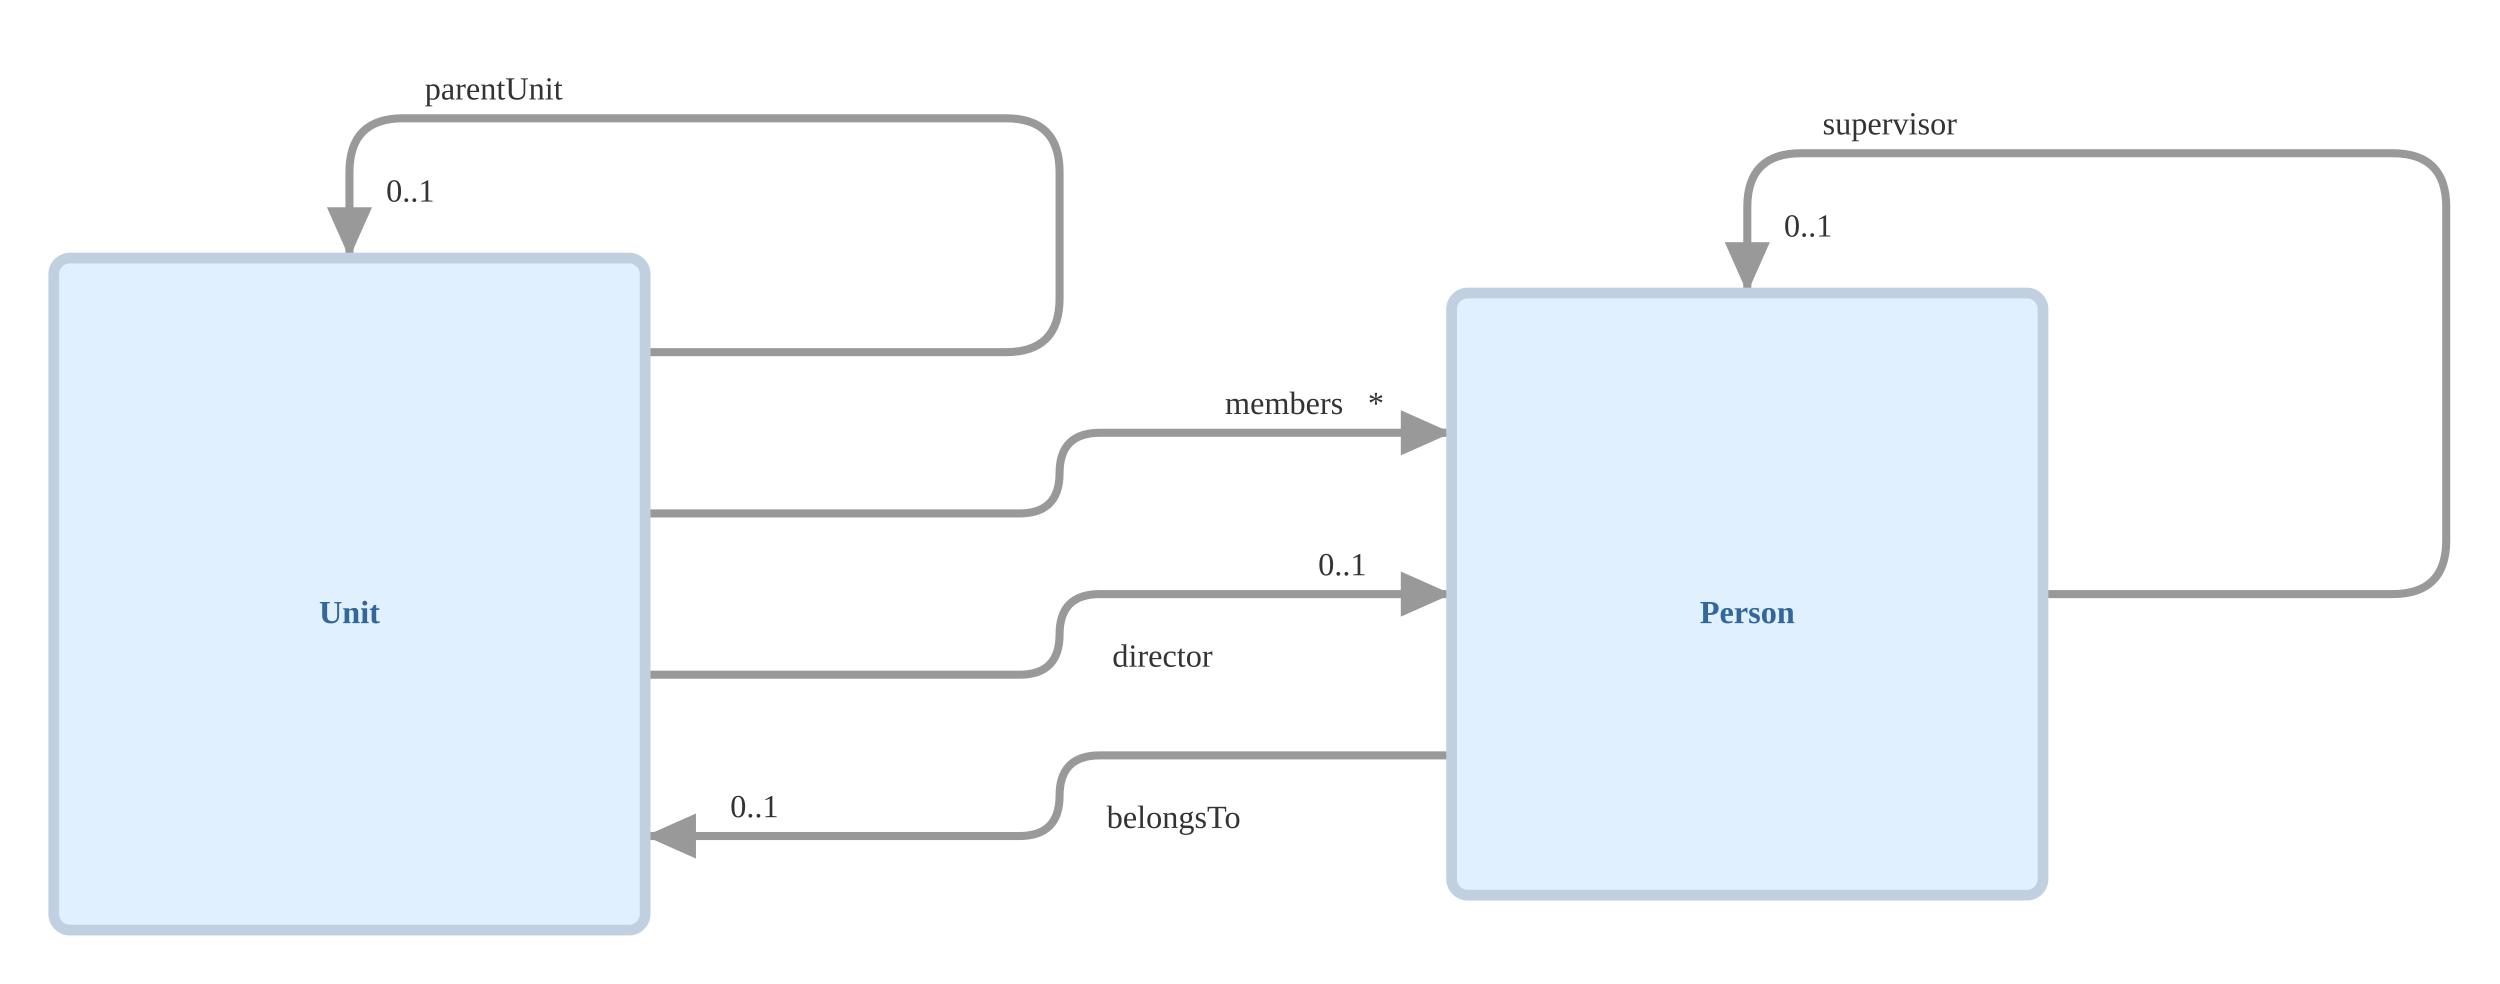
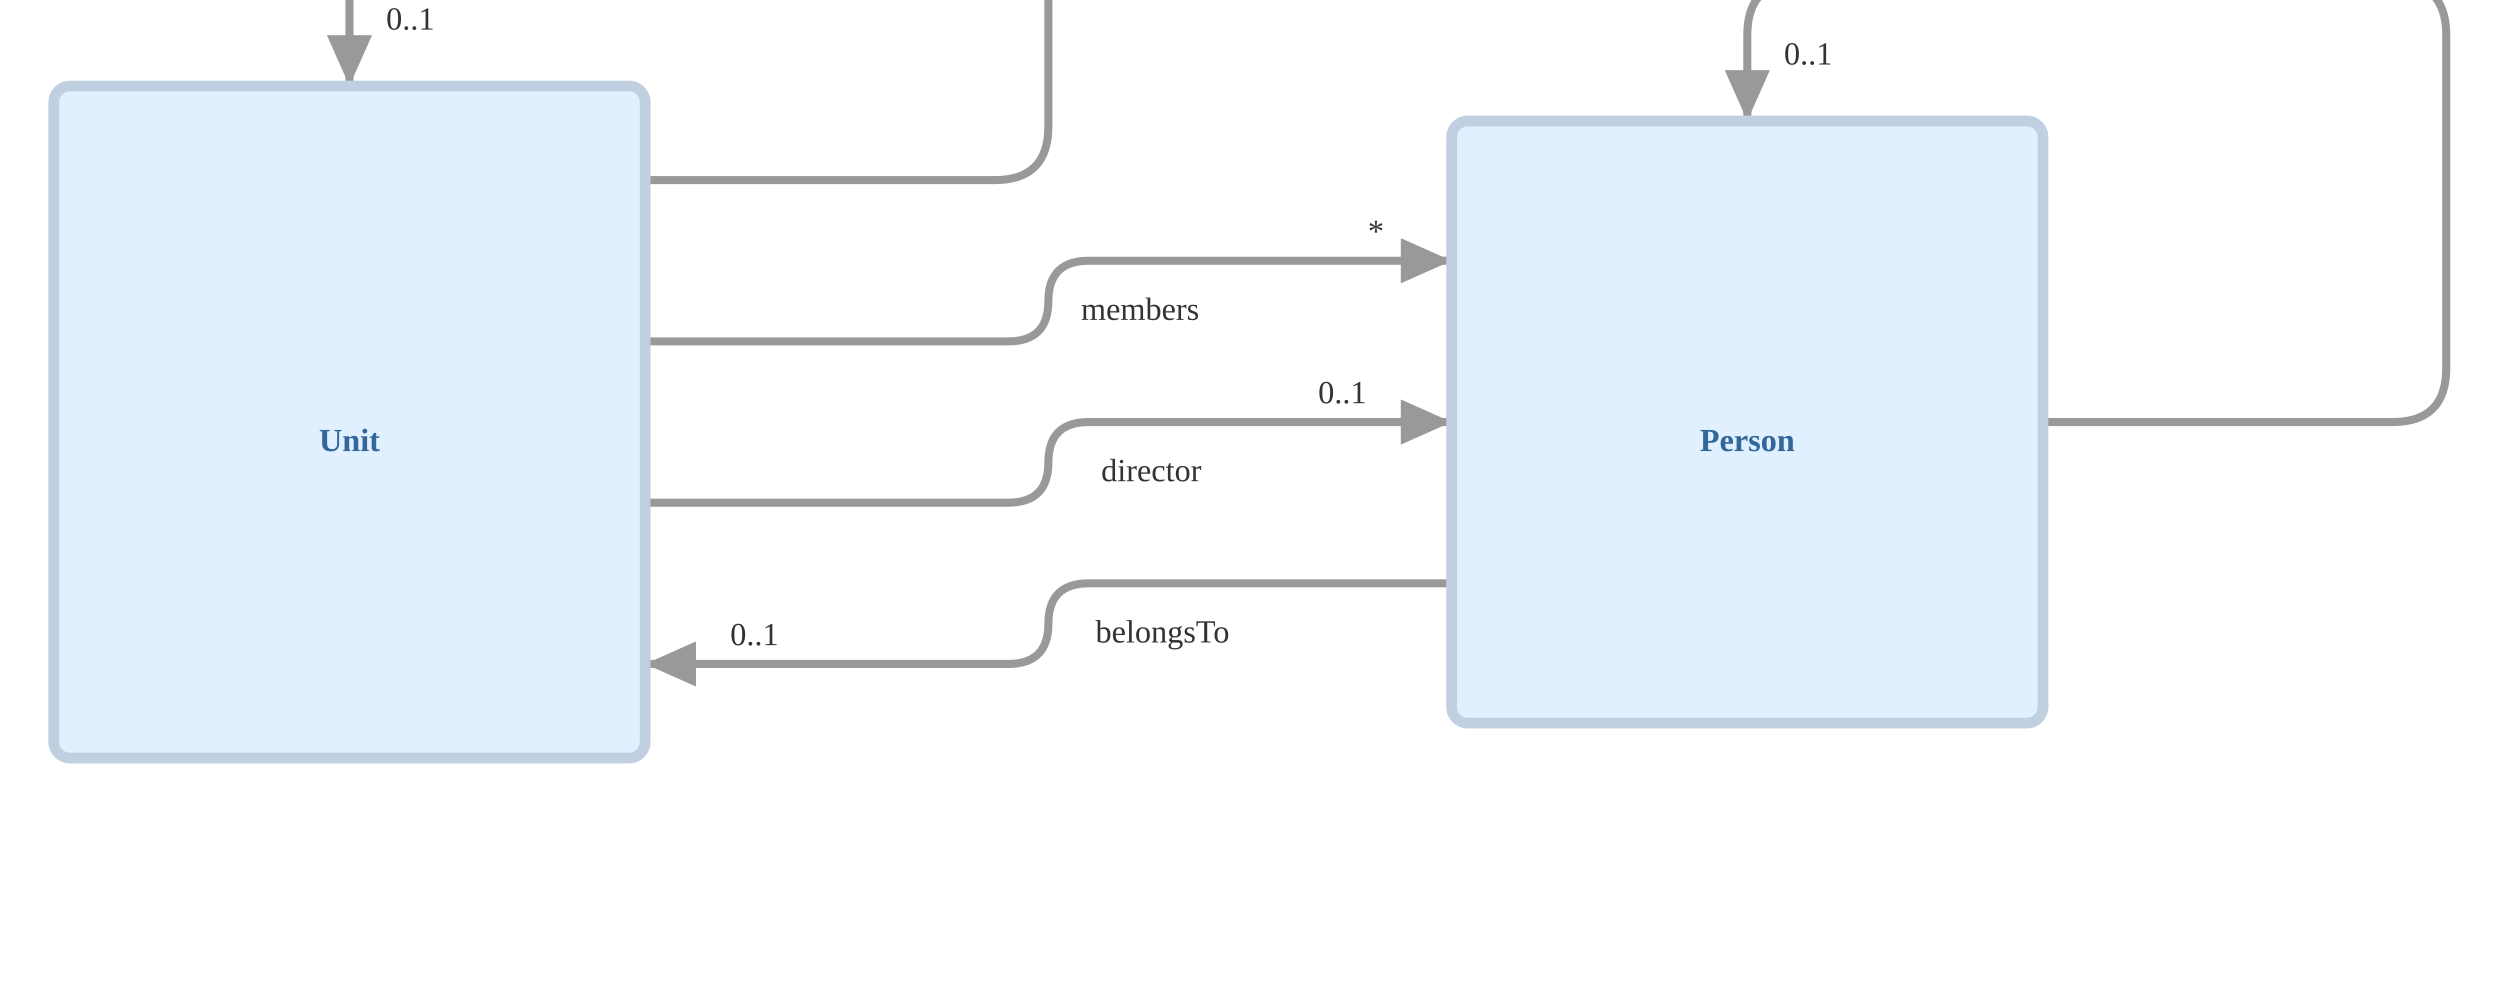
<svg xmlns="http://www.w3.org/2000/svg" viewBox="20 8 930 366" width="930" height="366">
  <defs>
    <style>
.gradia-3167da4d { fill: none; stroke: var(--gradia-color-edge-line, #999999); stroke-width: 3 }
.gradia-6c7500cd { fill: var(--gradia-color-edge-line, #999999) }
.gradia-874272fb { font-family: var(--gradia-font-family, 'Helvetica'), ui-sans-serif, -apple-system, Helvetica, Arial, sans-serif; font-size: var(--gradia-size-font-edge, 16px); fill: var(--gradia-color-edge-name, #333333); stroke: var(--gradia-color-edge-halo, #ffffff); stroke-width: 4.5; paint-order: stroke; stroke-linejoin: round }
.gradia-88d12a47 { font-family: var(--gradia-font-family, 'Helvetica'), ui-sans-serif, -apple-system, Helvetica, Arial, sans-serif; font-size: var(--gradia-size-font-edge, 16px); text-anchor: end; fill: var(--gradia-color-edge-name, #333333); stroke: var(--gradia-color-edge-halo, #ffffff); stroke-width: 4.5; paint-order: stroke; stroke-linejoin: round }
.gradia-17299245 { font-family: var(--gradia-font-family, 'Helvetica'), ui-sans-serif, -apple-system, Helvetica, Arial, sans-serif; font-size: var(--gradia-size-font-edge, 16px); text-anchor: middle; fill: var(--gradia-color-edge-name, #333333); stroke: var(--gradia-color-edge-halo, #ffffff); stroke-width: 4.5; paint-order: stroke; stroke-linejoin: round }
.gradia-a09eb644 { font-family: var(--gradia-font-family, 'Helvetica'), ui-sans-serif, -apple-system, Helvetica, Arial, sans-serif; font-size: var(--gradia-size-font-arity, 16px); text-anchor: middle; fill: var(--gradia-color-edge-arity, #333333); stroke: var(--gradia-color-edge-halo, #ffffff); stroke-width: 4.5; paint-order: stroke; stroke-linejoin: round }
.gradia-c318c042 { fill: var(--gradia-color-node-regular-box, #e0f0ff); stroke: var(--gradia-color-node-regular-border, #c0d0e0); stroke-width: 4 }
+ .gradia-d356e2cb { fill: none; stroke: var(--gradia-color-node-regular-name, #336699); stroke-width: 2.5; stroke-linecap: round; stroke-linejoin: round }
.gradia-f36ab1ca { font-family: var(--gradia-font-family, 'Helvetica'), ui-sans-serif, -apple-system, Helvetica, Arial, sans-serif; font-size: var(--gradia-size-font-node, 30px); font-weight: 600; text-anchor: middle; fill: var(--gradia-color-node-regular-name, #336699) }
</style>
-     <marker id="gradia-edd878e687b0-arrow" viewBox="0 0 10 10" refX="9" refY="5" markerWidth="21" markerHeight="21" markerUnits="userSpaceOnUse" orient="auto-start-reverse">
+     <marker id="gradia-268b17539697-arrow" viewBox="0 0 10 10" refX="9" refY="5" markerWidth="21" markerHeight="21" markerUnits="userSpaceOnUse" orient="auto-start-reverse">
      <path d="M 0 1 L 9 5 L 0 9 z" class="gradia-6c7500cd" />
    </marker>
  </defs>
-   <path d="M 260 139 L 394.16 139 Q 414.16 139 414.16 119 L 414.16 72 Q 414.16 52 394.16 52 L 170 52 Q 150 52 150 72 L 150 104" class="gradia-3167da4d" marker-end="url(#gradia-edd878e687b0-arrow)" />
-   <path d="M 260 199 L 399.16 199 Q 414.16 199 414.16 184 L 414.16 184 Q 414.16 169 429.16 169 L 560 169" class="gradia-3167da4d" marker-end="url(#gradia-edd878e687b0-arrow)" />
-   <path d="M 260 259 L 399.16 259 Q 414.16 259 414.16 244 L 414.16 244 Q 414.16 229 429.16 229 L 560 229" class="gradia-3167da4d" marker-end="url(#gradia-edd878e687b0-arrow)" />
-   <path d="M 560 289 L 429.16 289 Q 414.16 289 414.16 304 L 414.16 304 Q 414.16 319 399.16 319 L 260 319" class="gradia-3167da4d" marker-end="url(#gradia-edd878e687b0-arrow)" />
-   <path d="M 780 229 L 910 229 Q 930 229 930 209 L 930 85 Q 930 65 910 65 L 690 65 Q 670 65 670 85 L 670 117" class="gradia-3167da4d" marker-end="url(#gradia-edd878e687b0-arrow)" />
-   <rect x="40" y="104" width="220" height="250" rx="6" class="gradia-c318c042" />
-   <text x="150" y="239.8" class="gradia-f36ab1ca">Unit</text>
-   <rect x="560" y="117" width="220" height="224" rx="6" class="gradia-c318c042" />
-   <text x="670" y="239.8" class="gradia-f36ab1ca">Person</text>
-   <text x="178" y="45" class="gradia-874272fb">parentUnit</text>
-   <text x="519.68" y="162" class="gradia-88d12a47">members</text>
-   <text x="698" y="58" class="gradia-874272fb">supervisor</text>
-   <text x="452.44" y="256" class="gradia-17299245">director</text>
-   <text x="456.6" y="316" class="gradia-17299245">belongsTo</text>
-   <text x="172.64" y="83" class="gradia-a09eb644">0..1</text>
-   <text x="531.84" y="162" class="gradia-a09eb644">*</text>
-   <text x="519.36" y="222" class="gradia-a09eb644">0..1</text>
-   <text x="300.64" y="312" class="gradia-a09eb644">0..1</text>
-   <text x="692.64" y="96" class="gradia-a09eb644">0..1</text>
+   <path d="M 260 75 L 390 75 Q 410 75 410 55 L 410 8 Q 410 -12 390 -12 L 170 -12 Q 150 -12 150 8 L 150 40" class="gradia-3167da4d" marker-end="url(#gradia-268b17539697-arrow)" />
+   <path d="M 260 135 L 395 135 Q 410 135 410 120 L 410 120 Q 410 105 425 105 L 560 105" class="gradia-3167da4d" marker-end="url(#gradia-268b17539697-arrow)" />
+   <path d="M 260 195 L 395 195 Q 410 195 410 180 L 410 180 Q 410 165 425 165 L 560 165" class="gradia-3167da4d" marker-end="url(#gradia-268b17539697-arrow)" />
+   <path d="M 560 225 L 425 225 Q 410 225 410 240 L 410 240 Q 410 255 395 255 L 260 255" class="gradia-3167da4d" marker-end="url(#gradia-268b17539697-arrow)" />
+   <path d="M 780 165 L 910 165 Q 930 165 930 145 L 930 21 Q 930 1 910 1 L 690 1 Q 670 1 670 21 L 670 53" class="gradia-3167da4d" marker-end="url(#gradia-268b17539697-arrow)" />
+   <rect x="40" y="40" width="220" height="250" rx="6" class="gradia-c318c042" />
+   <text x="150" y="175.8" class="gradia-f36ab1ca">Unit</text>
+   <rect x="560" y="53" width="220" height="224" rx="6" class="gradia-c318c042" />
+   <text x="670" y="175.8" class="gradia-f36ab1ca">Person</text>
+   <text x="368.4" y="-18" class="gradia-17299245">parentUnit</text>
+   <text x="444.12" y="127" class="gradia-17299245">members</text>
+   <text x="448.28" y="187" class="gradia-17299245">director</text>
+   <text x="452.44" y="247" class="gradia-17299245">belongsTo</text>
+   <text x="976.6" y="18" class="gradia-17299245">supervisor</text>
+   <text x="172.64" y="19" class="gradia-a09eb644">0..1</text>
+   <text x="531.84" y="98" class="gradia-a09eb644">*</text>
+   <text x="519.36" y="158" class="gradia-a09eb644">0..1</text>
+   <text x="300.64" y="248" class="gradia-a09eb644">0..1</text>
+   <text x="692.64" y="32" class="gradia-a09eb644">0..1</text>
</svg>
